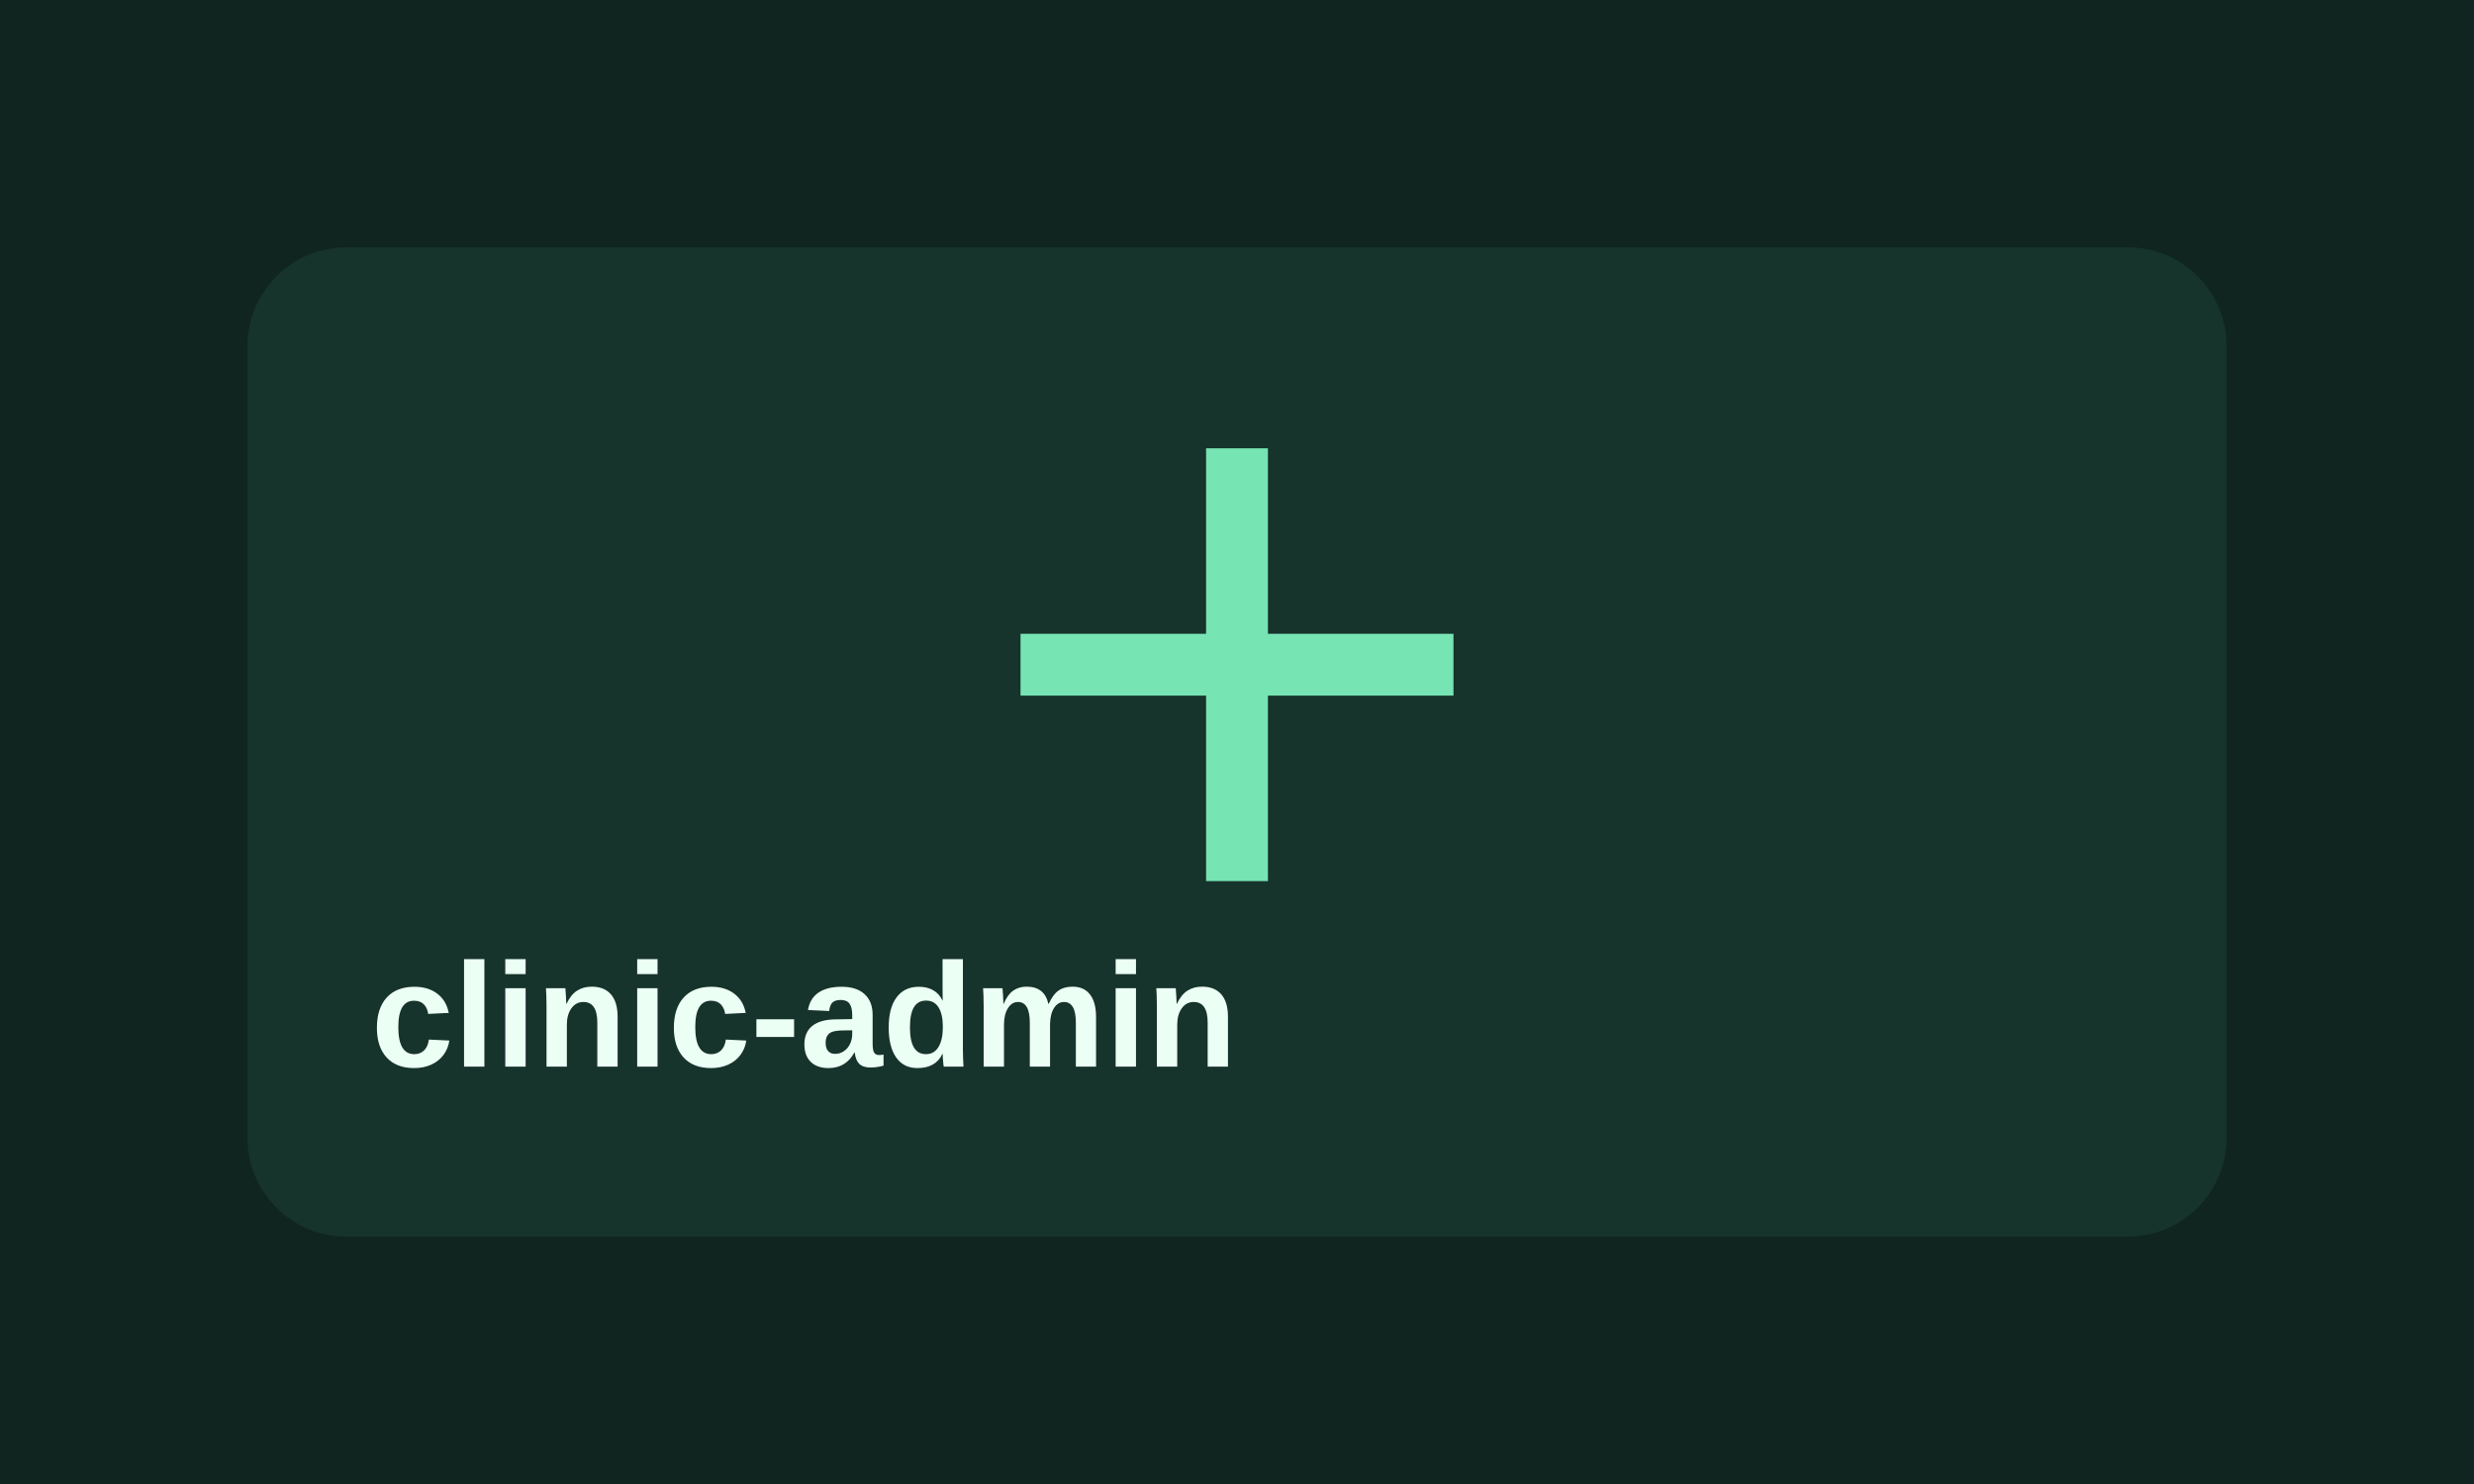
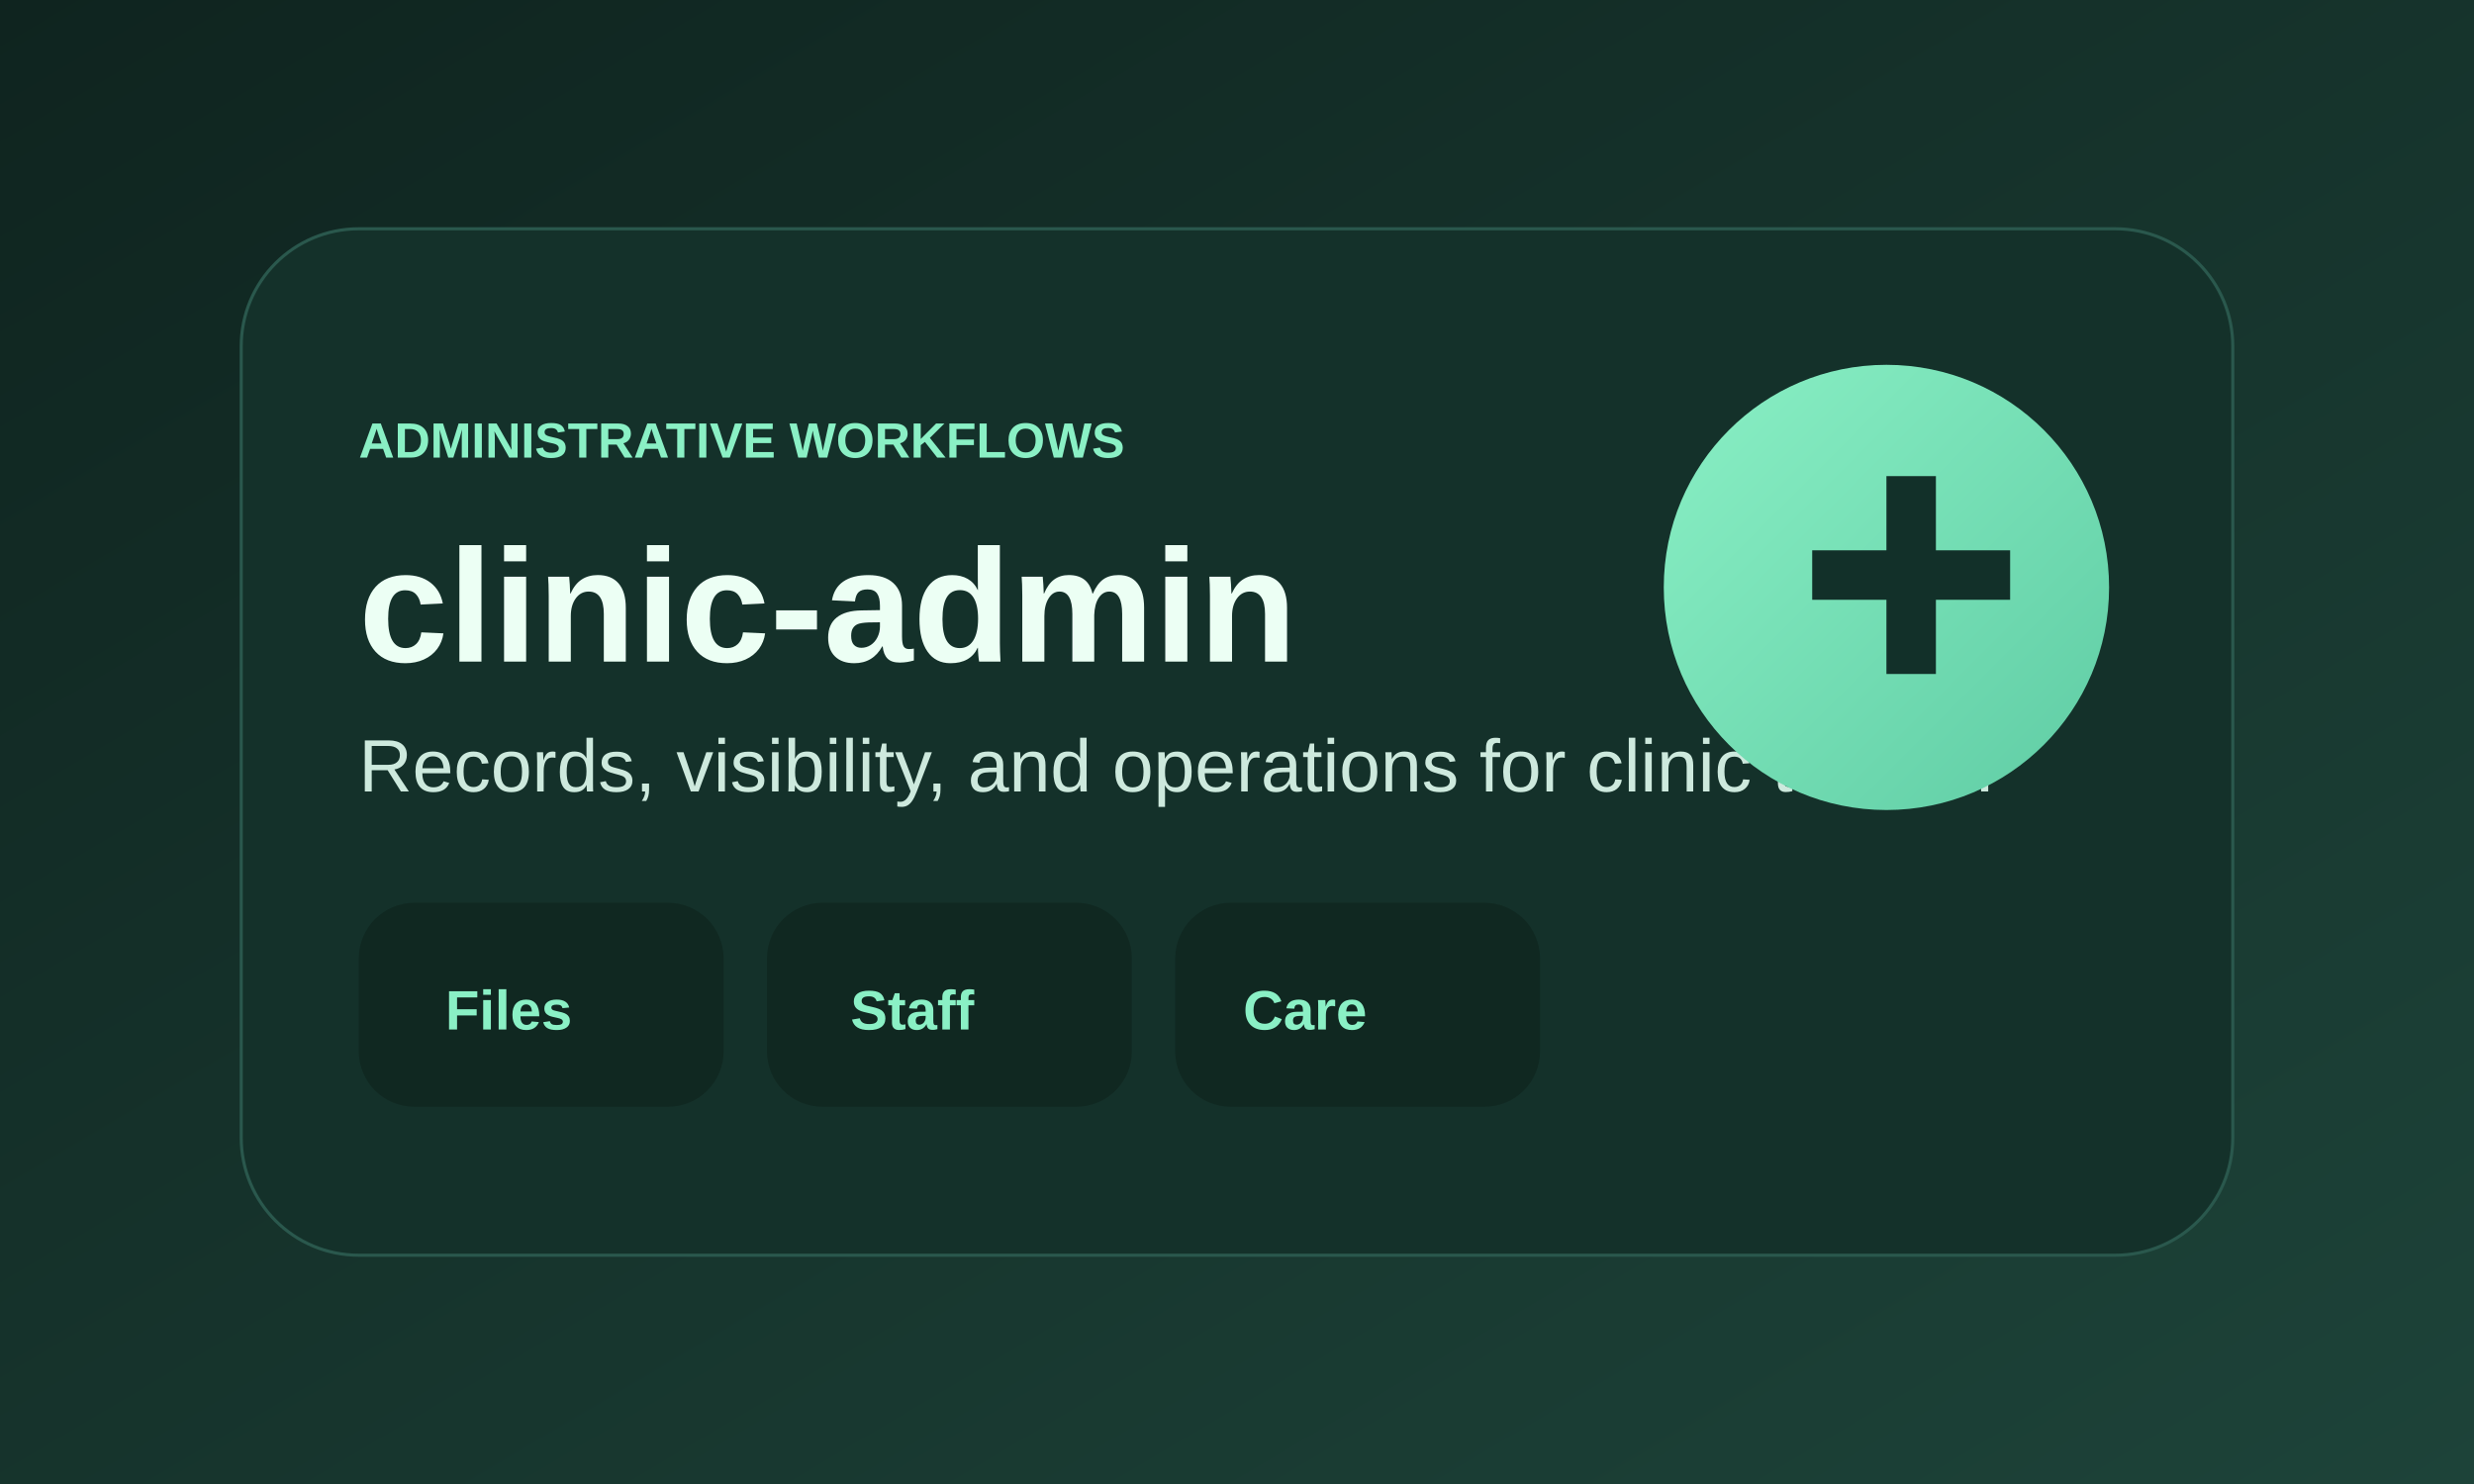
- <svg xmlns="http://www.w3.org/2000/svg" viewBox="0 0 800 480">
-   <rect width="800" height="480" fill="#10251f" />
-   <rect x="80" y="80" width="640" height="320" rx="32" fill="#16332c" />
-   <path d="M390 145h20v60h60v20h-60v60h-20v-60h-60v-20h60z" fill="#76e4b3" />
-   <text x="120" y="345" fill="#ecfff4" font-family="Arial" font-size="48" font-weight="700">clinic-admin</text>
+ <svg xmlns="http://www.w3.org/2000/svg" viewBox="0 0 800 480" role="img" aria-label="clinic-admin project cover">
+   <defs>
+     <linearGradient id="bg" x1="0%" y1="0%" x2="100%" y2="100%">
+       <stop offset="0%" stop-color="#0f241f" />
+       <stop offset="100%" stop-color="#1d4339" />
+     </linearGradient>
+     <linearGradient id="mint" x1="0%" y1="0%" x2="100%" y2="100%">
+       <stop offset="0%" stop-color="#8af0c5" />
+       <stop offset="100%" stop-color="#5fcca4" />
+     </linearGradient>
+   </defs>
+   <rect width="800" height="480" fill="url(#bg)" />
+   <rect x="78" y="74" width="644" height="332" rx="38" fill="#14312a" stroke="#2a584d" />
+   <text x="116" y="148" fill="#8af0c5" font-family="Segoe UI, Arial, sans-serif" font-size="16" font-weight="700">ADMINISTRATIVE WORKFLOWS</text>
+   <text x="116" y="214" fill="#ecfff4" font-family="Segoe UI, Arial, sans-serif" font-size="52" font-weight="700">clinic-admin</text>
+   <text x="116" y="256" fill="#cde9dd" font-family="Segoe UI, Arial, sans-serif" font-size="24">Records, visibility, and operations for clinic teams.</text>
+   <rect x="116" y="292" width="118" height="66" rx="18" fill="#102821" />
+   <rect x="248" y="292" width="118" height="66" rx="18" fill="#102821" />
+   <rect x="380" y="292" width="118" height="66" rx="18" fill="#102821" />
+   <text x="144" y="333" fill="#8af0c5" font-family="Segoe UI, Arial, sans-serif" font-size="18" font-weight="700">Files</text>
+   <text x="275" y="333" fill="#8af0c5" font-family="Segoe UI, Arial, sans-serif" font-size="18" font-weight="700">Staff</text>
+   <text x="402" y="333" fill="#8af0c5" font-family="Segoe UI, Arial, sans-serif" font-size="18" font-weight="700">Care</text>
+   <circle cx="610" cy="190" r="72" fill="url(#mint)" />
+   <path d="M610 154h16v24h24v16h-24v24h-16v-24h-24v-16h24Z" fill="#123029" />
</svg>
